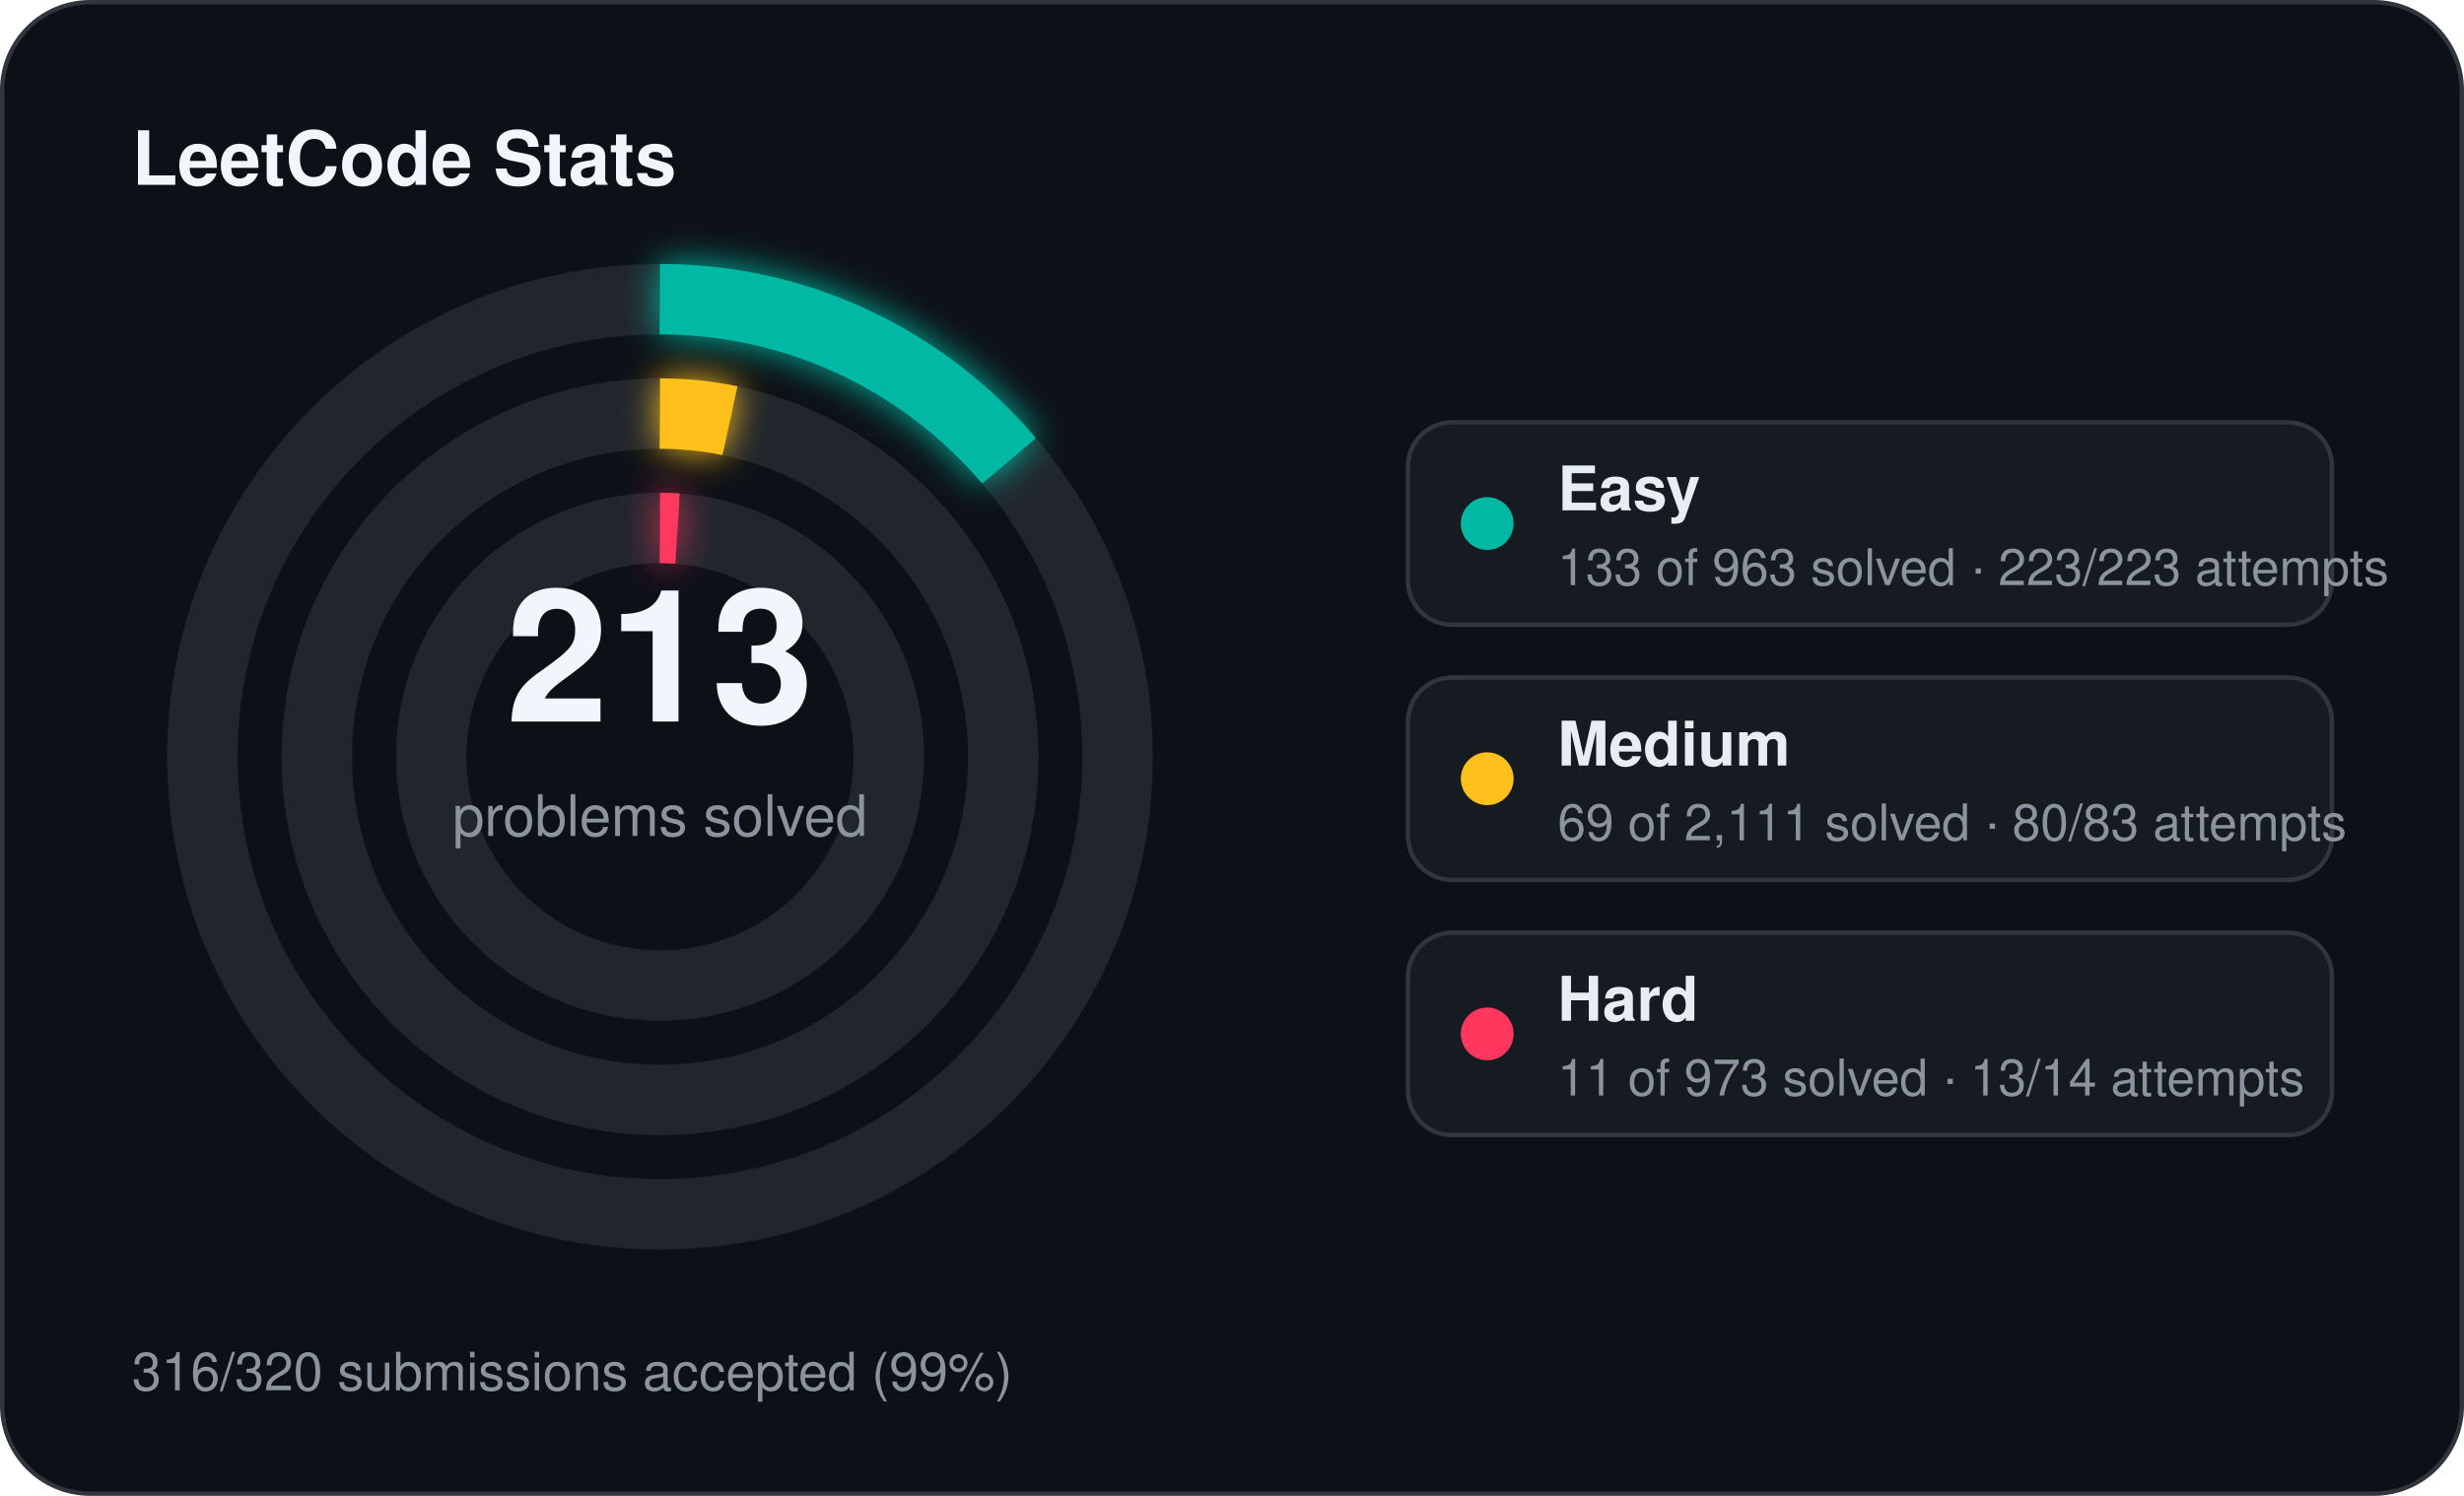
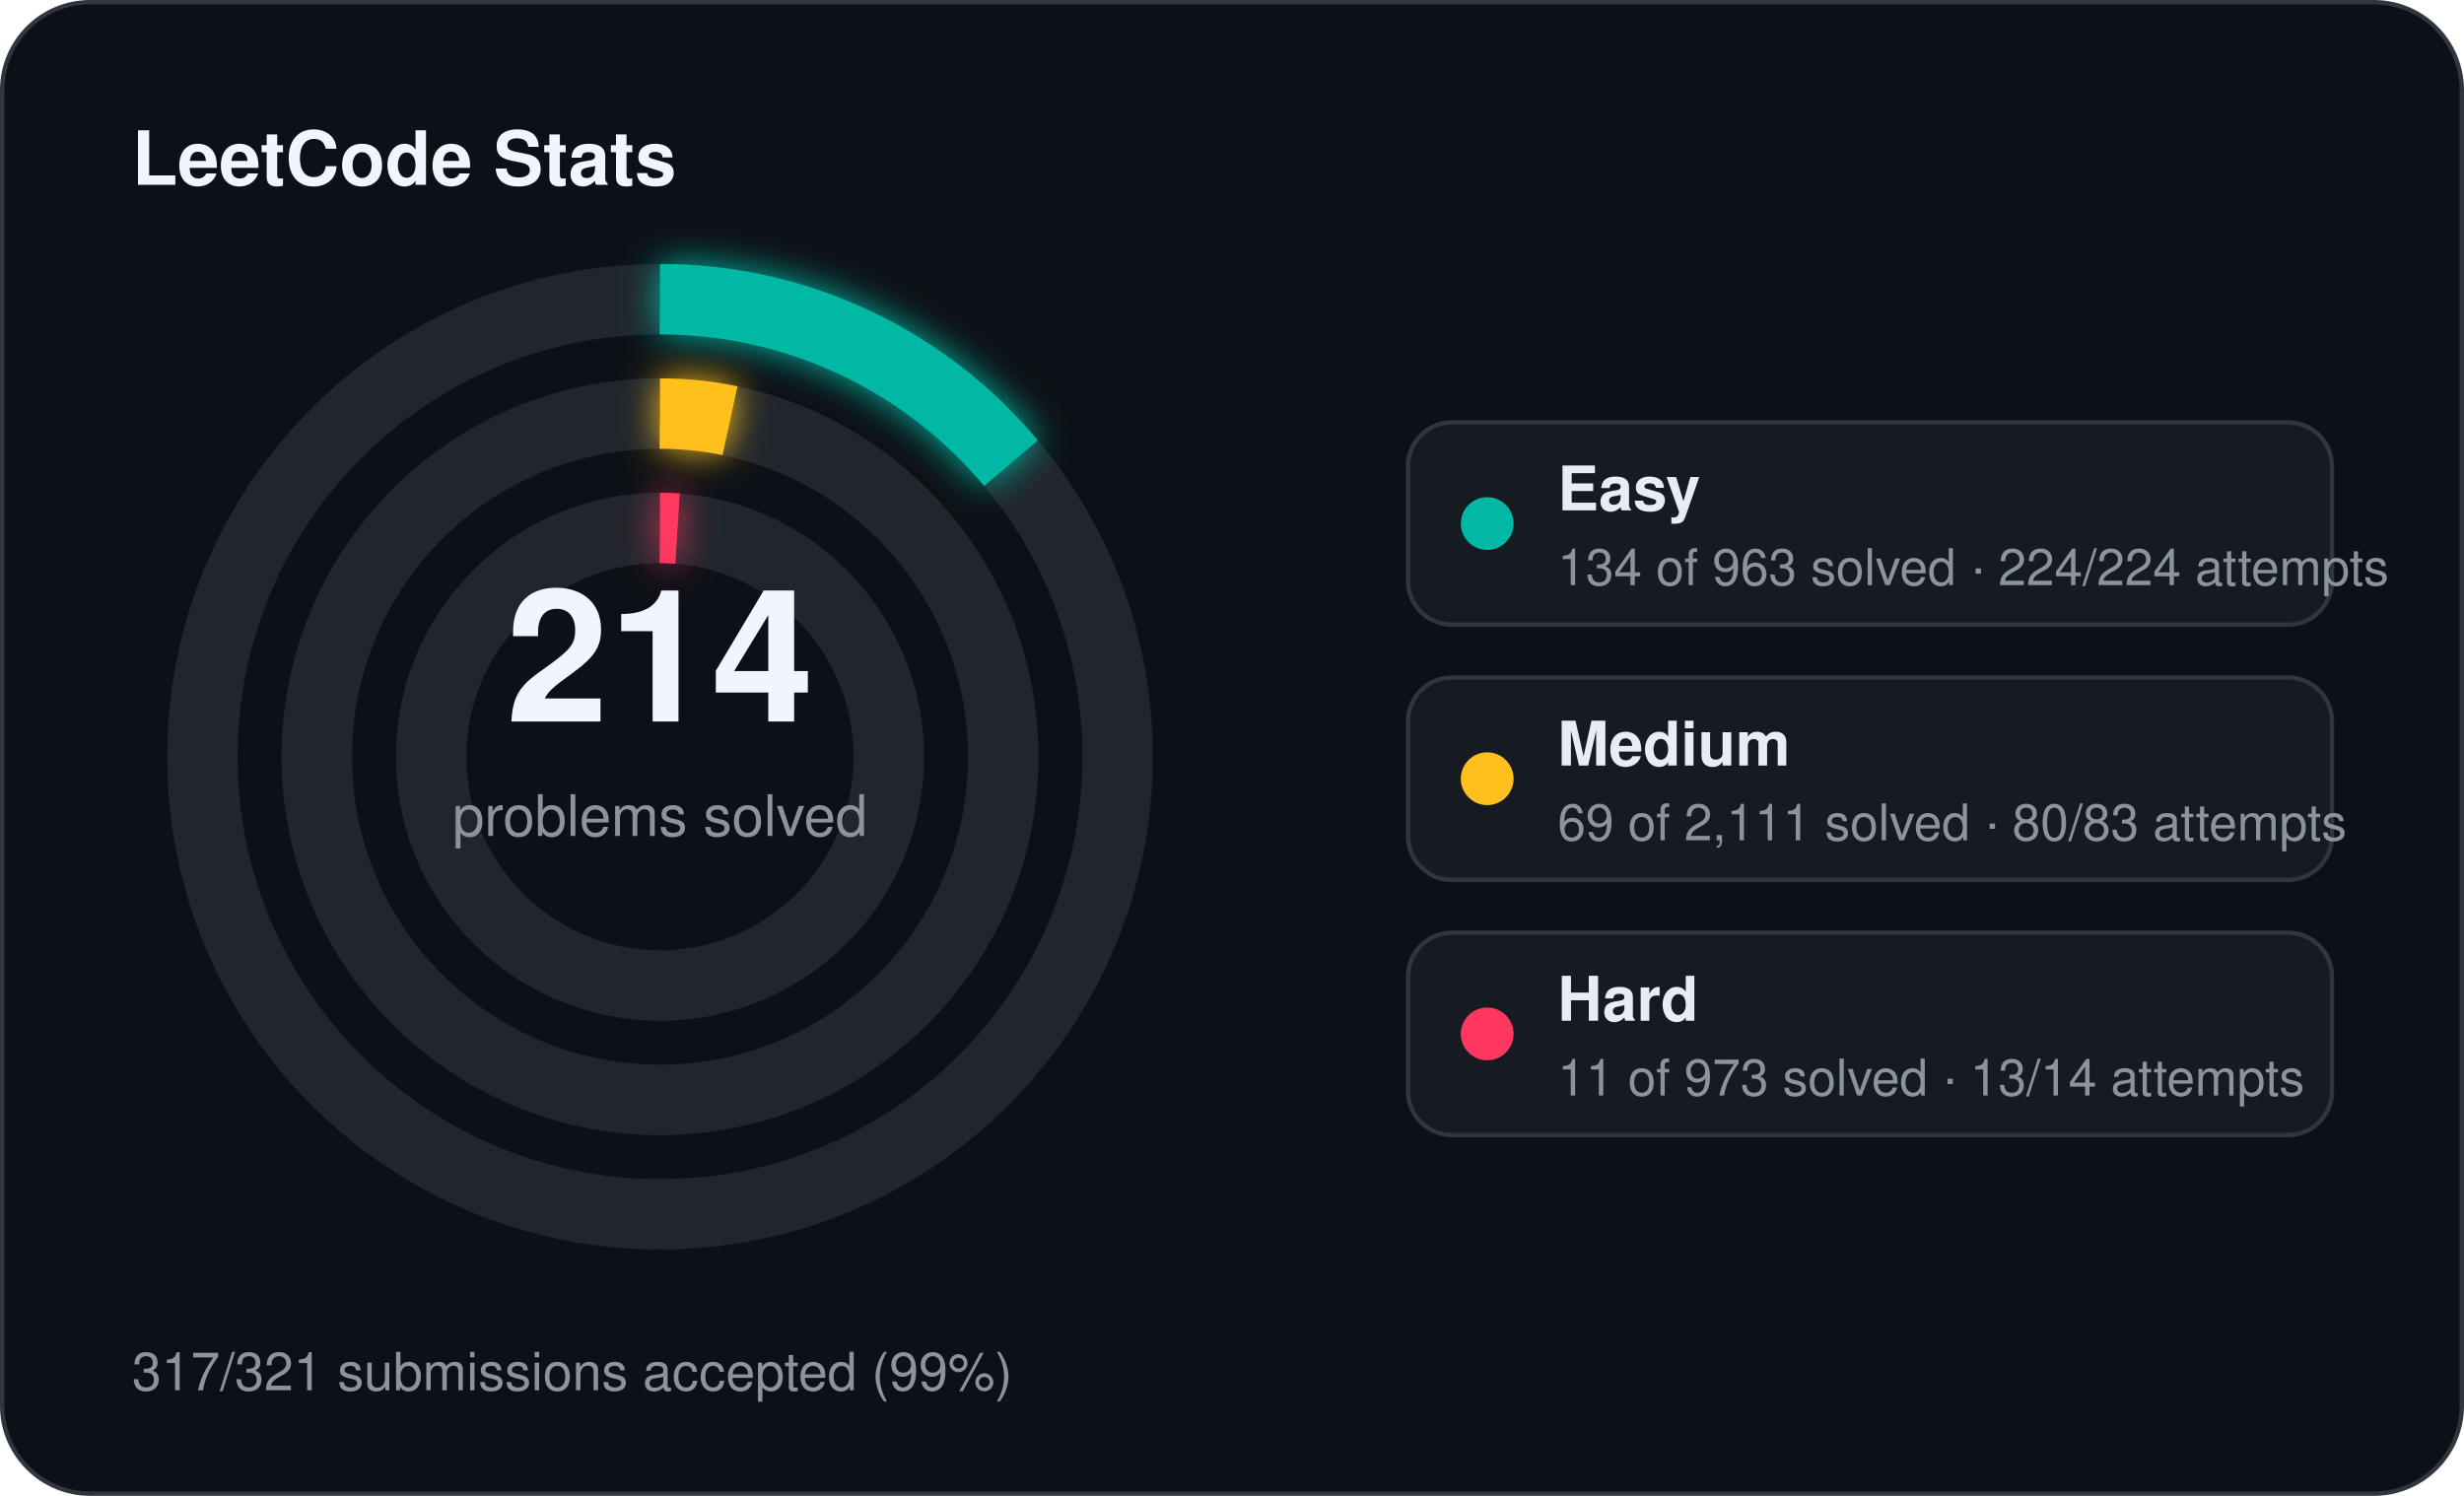
<svg xmlns="http://www.w3.org/2000/svg" width="560" height="340" viewBox="0 0 560 340">
  <defs>
    <filter id="stats-glow" x="-60%" y="-60%" width="220%" height="220%">
      <feGaussianBlur stdDeviation="4" result="blur" />
      <feMerge>
        <feMergeNode in="blur" />
        <feMergeNode in="SourceGraphic" />
      </feMerge>
    </filter>
  </defs>
  <rect x="0.5" y="0.5" width="559" height="339" rx="20" fill="#0d1117" stroke="#30363d" stroke-width="1" />
  <text x="30" y="42" fill="#f0f6fc" font-family="Segoe UI, Helvetica, Arial, sans-serif" font-size="17" font-weight="700">LeetCode Stats</text>
  <circle cx="150" cy="172" r="104" fill="none" stroke="#21262d" stroke-width="16" />
-   <circle cx="150" cy="172" r="104" fill="none" stroke="#00b8a3" stroke-width="16" stroke-linecap="butt" stroke-dasharray="90.25 653.45" transform="rotate(-90 150 172)" filter="url(#stats-glow)" />
+   <circle cx="150" cy="172" r="104" fill="none" stroke="#00b8a3" stroke-width="16" stroke-linecap="butt" stroke-dasharray="90.93 653.45" transform="rotate(-90 150 172)" filter="url(#stats-glow)" />
  <circle cx="150" cy="172" r="78" fill="none" stroke="#21262d" stroke-width="16" />
  <circle cx="150" cy="172" r="78" fill="none" stroke="#ffc01e" stroke-width="16" stroke-linecap="butt" stroke-dasharray="16.02 490.09" transform="rotate(-90 150 172)" filter="url(#stats-glow)" />
  <circle cx="150" cy="172" r="52" fill="none" stroke="#21262d" stroke-width="16" />
  <circle cx="150" cy="172" r="52" fill="none" stroke="#ff375f" stroke-width="16" stroke-linecap="butt" stroke-dasharray="4.00 326.73" transform="rotate(-90 150 172)" filter="url(#stats-glow)" />
-   <text x="150" y="164" text-anchor="middle" fill="#f0f6fc" font-family="Segoe UI, Helvetica, Arial, sans-serif" font-size="42" font-weight="700">213</text>
+   <text x="150" y="164" text-anchor="middle" fill="#f0f6fc" font-family="Segoe UI, Helvetica, Arial, sans-serif" font-size="42" font-weight="700">214</text>
  <text x="150" y="190" text-anchor="middle" fill="#8b949e" font-family="Segoe UI, Helvetica, Arial, sans-serif" font-size="13">problems solved</text>
  <rect x="320" y="96" width="210" height="46" rx="10" fill="#161b22" stroke="#30363d" stroke-width="1" />
  <circle cx="338" cy="119" r="6" fill="#00b8a3" />
  <text x="354" y="116" fill="#e6edf3" font-family="Segoe UI, Helvetica, Arial, sans-serif" font-size="14" font-weight="600">Easy</text>
-   <text x="354" y="133" fill="#8b949e" font-family="Segoe UI, Helvetica, Arial, sans-serif" font-size="11.5">133 of 963 solved · 223/223 attempts</text>
+   <text x="354" y="133" fill="#8b949e" font-family="Segoe UI, Helvetica, Arial, sans-serif" font-size="11.5">134 of 963 solved · 224/224 attempts</text>
  <rect x="320" y="154" width="210" height="46" rx="10" fill="#161b22" stroke="#30363d" stroke-width="1" />
  <circle cx="338" cy="177" r="6" fill="#ffc01e" />
  <text x="354" y="174" fill="#e6edf3" font-family="Segoe UI, Helvetica, Arial, sans-serif" font-size="14" font-weight="600">Medium</text>
  <text x="354" y="191" fill="#8b949e" font-family="Segoe UI, Helvetica, Arial, sans-serif" font-size="11.5">69 of 2,111 solved · 80/83 attempts</text>
  <rect x="320" y="212" width="210" height="46" rx="10" fill="#161b22" stroke="#30363d" stroke-width="1" />
  <circle cx="338" cy="235" r="6" fill="#ff375f" />
  <text x="354" y="232" fill="#e6edf3" font-family="Segoe UI, Helvetica, Arial, sans-serif" font-size="14" font-weight="600">Hard</text>
  <text x="354" y="249" fill="#8b949e" font-family="Segoe UI, Helvetica, Arial, sans-serif" font-size="11.5">11 of 973 solved · 13/14 attempts</text>
-   <text x="30" y="316" fill="#8b949e" font-family="Segoe UI, Helvetica, Arial, sans-serif" font-size="12">316/320 submissions accepted (99%)</text>
+   <text x="30" y="316" fill="#8b949e" font-family="Segoe UI, Helvetica, Arial, sans-serif" font-size="12">317/321 submissions accepted (99%)</text>
</svg>
